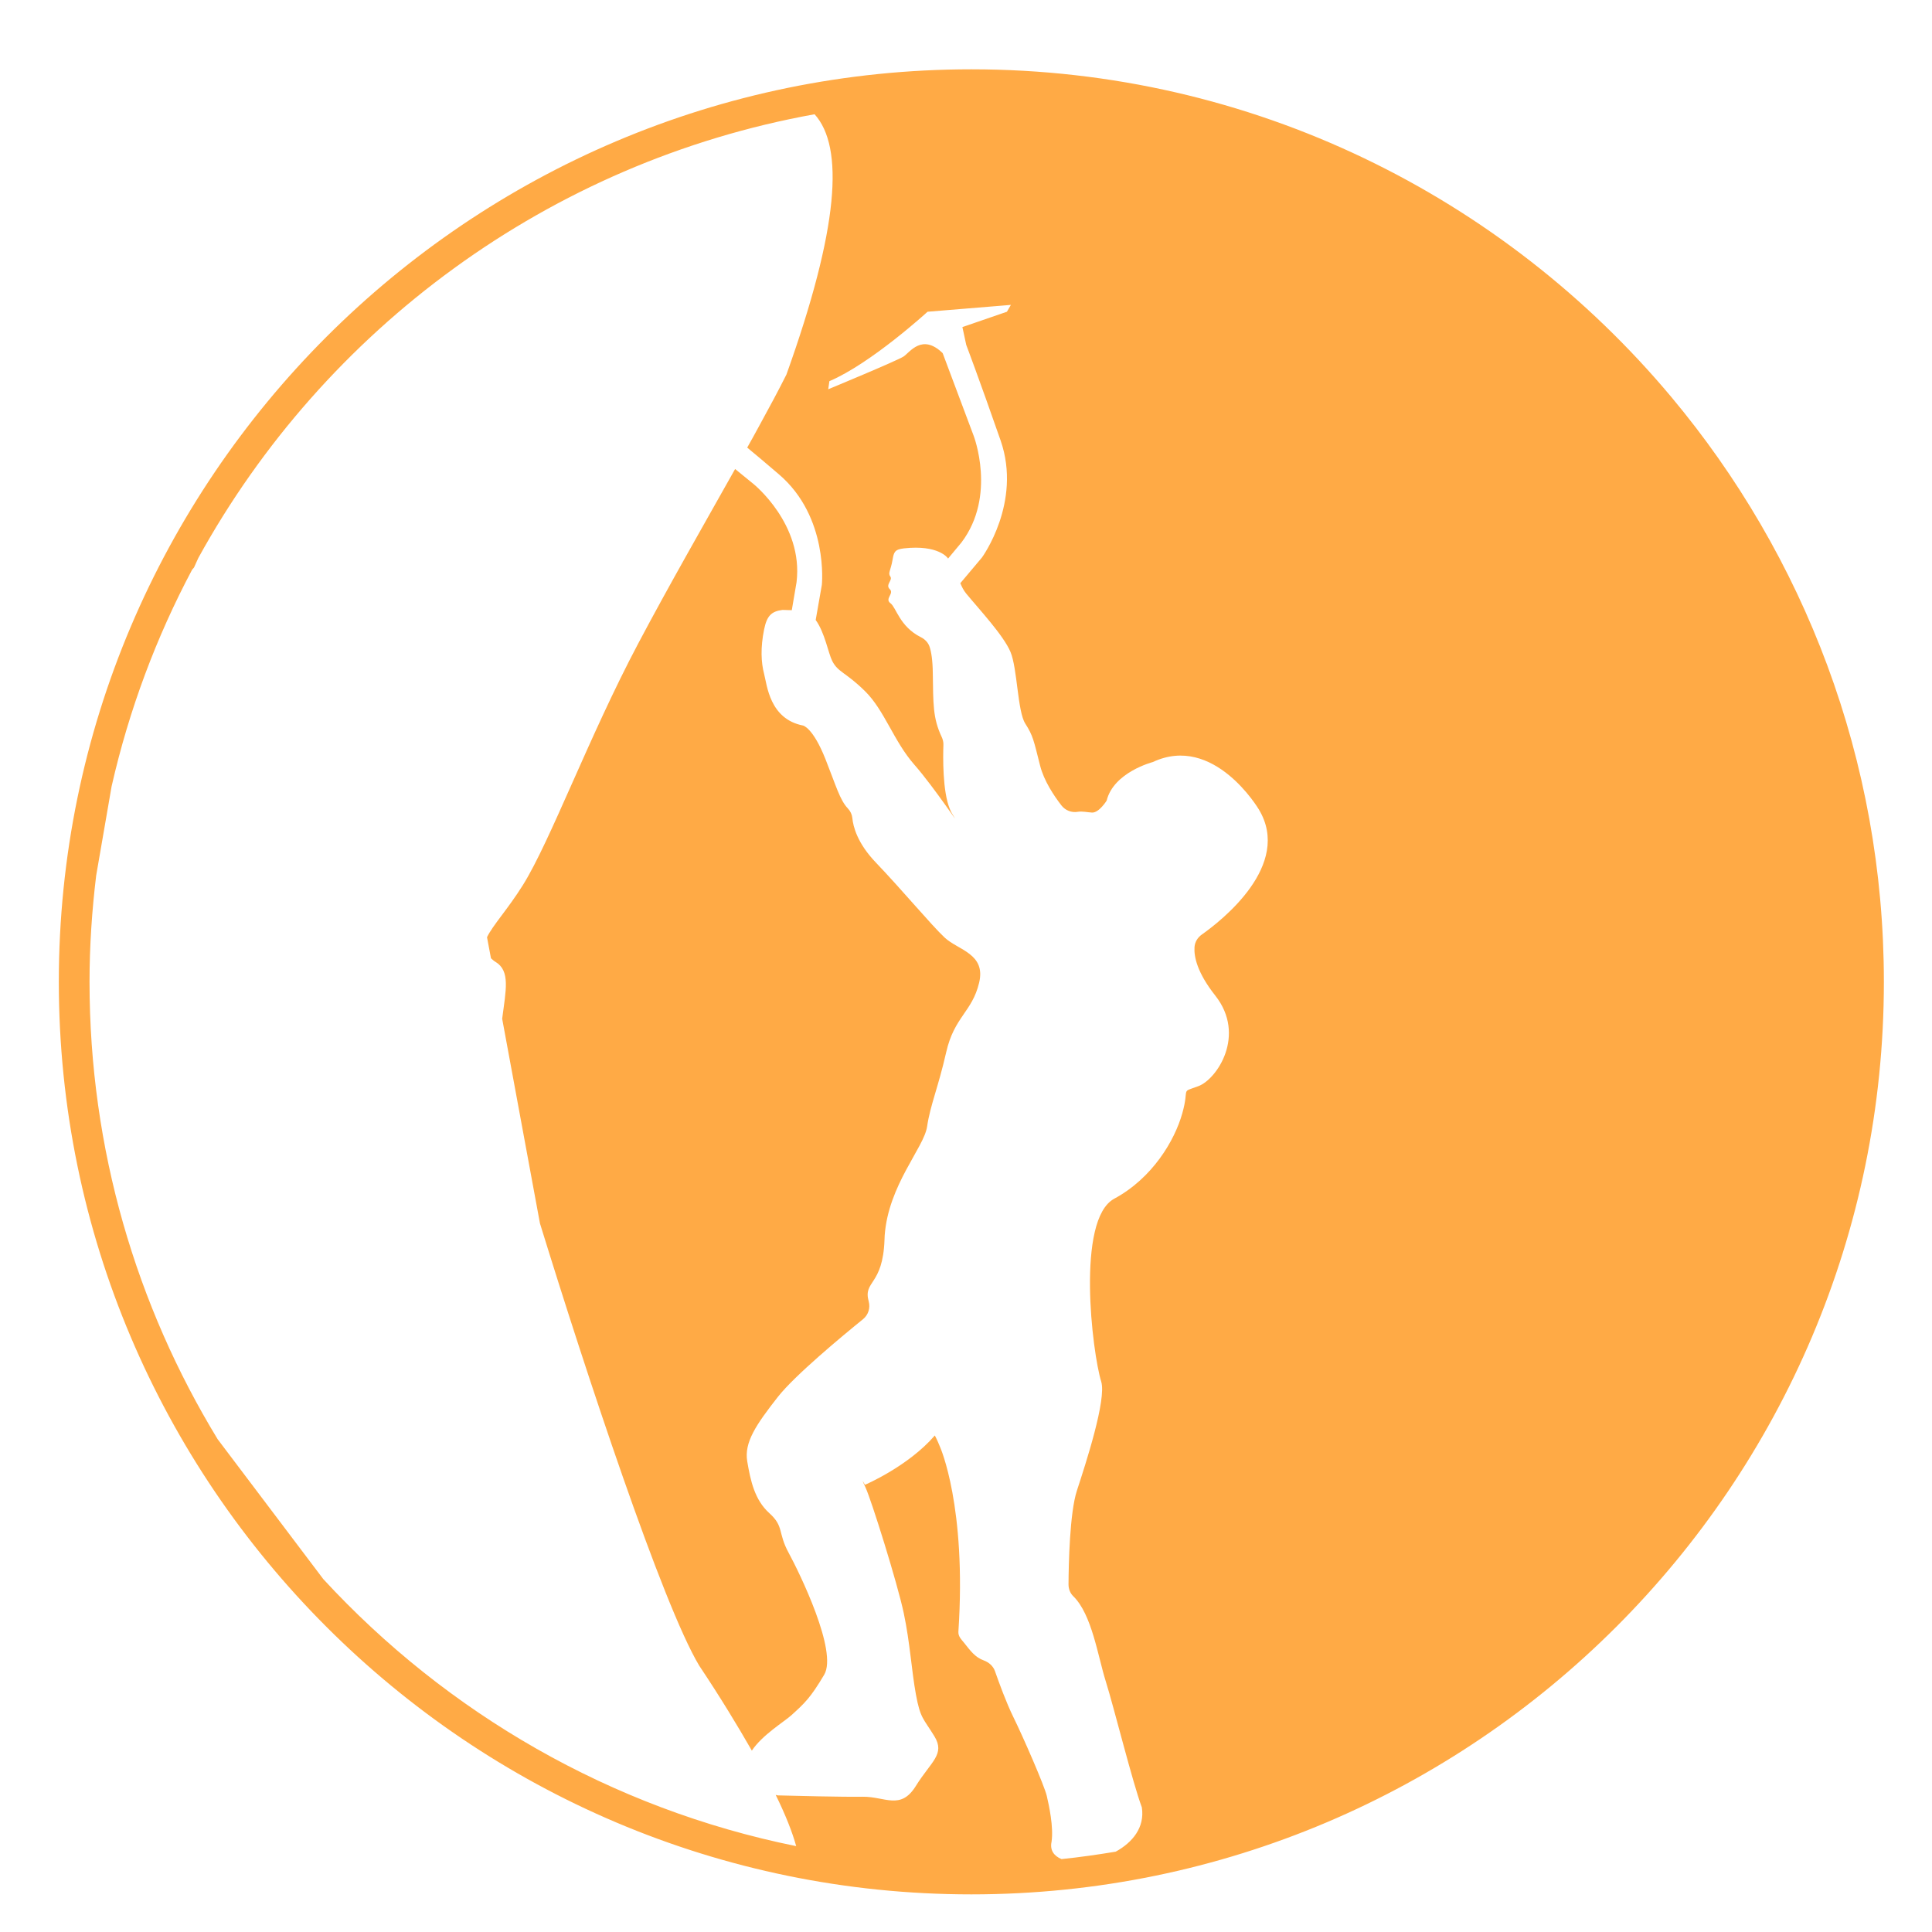
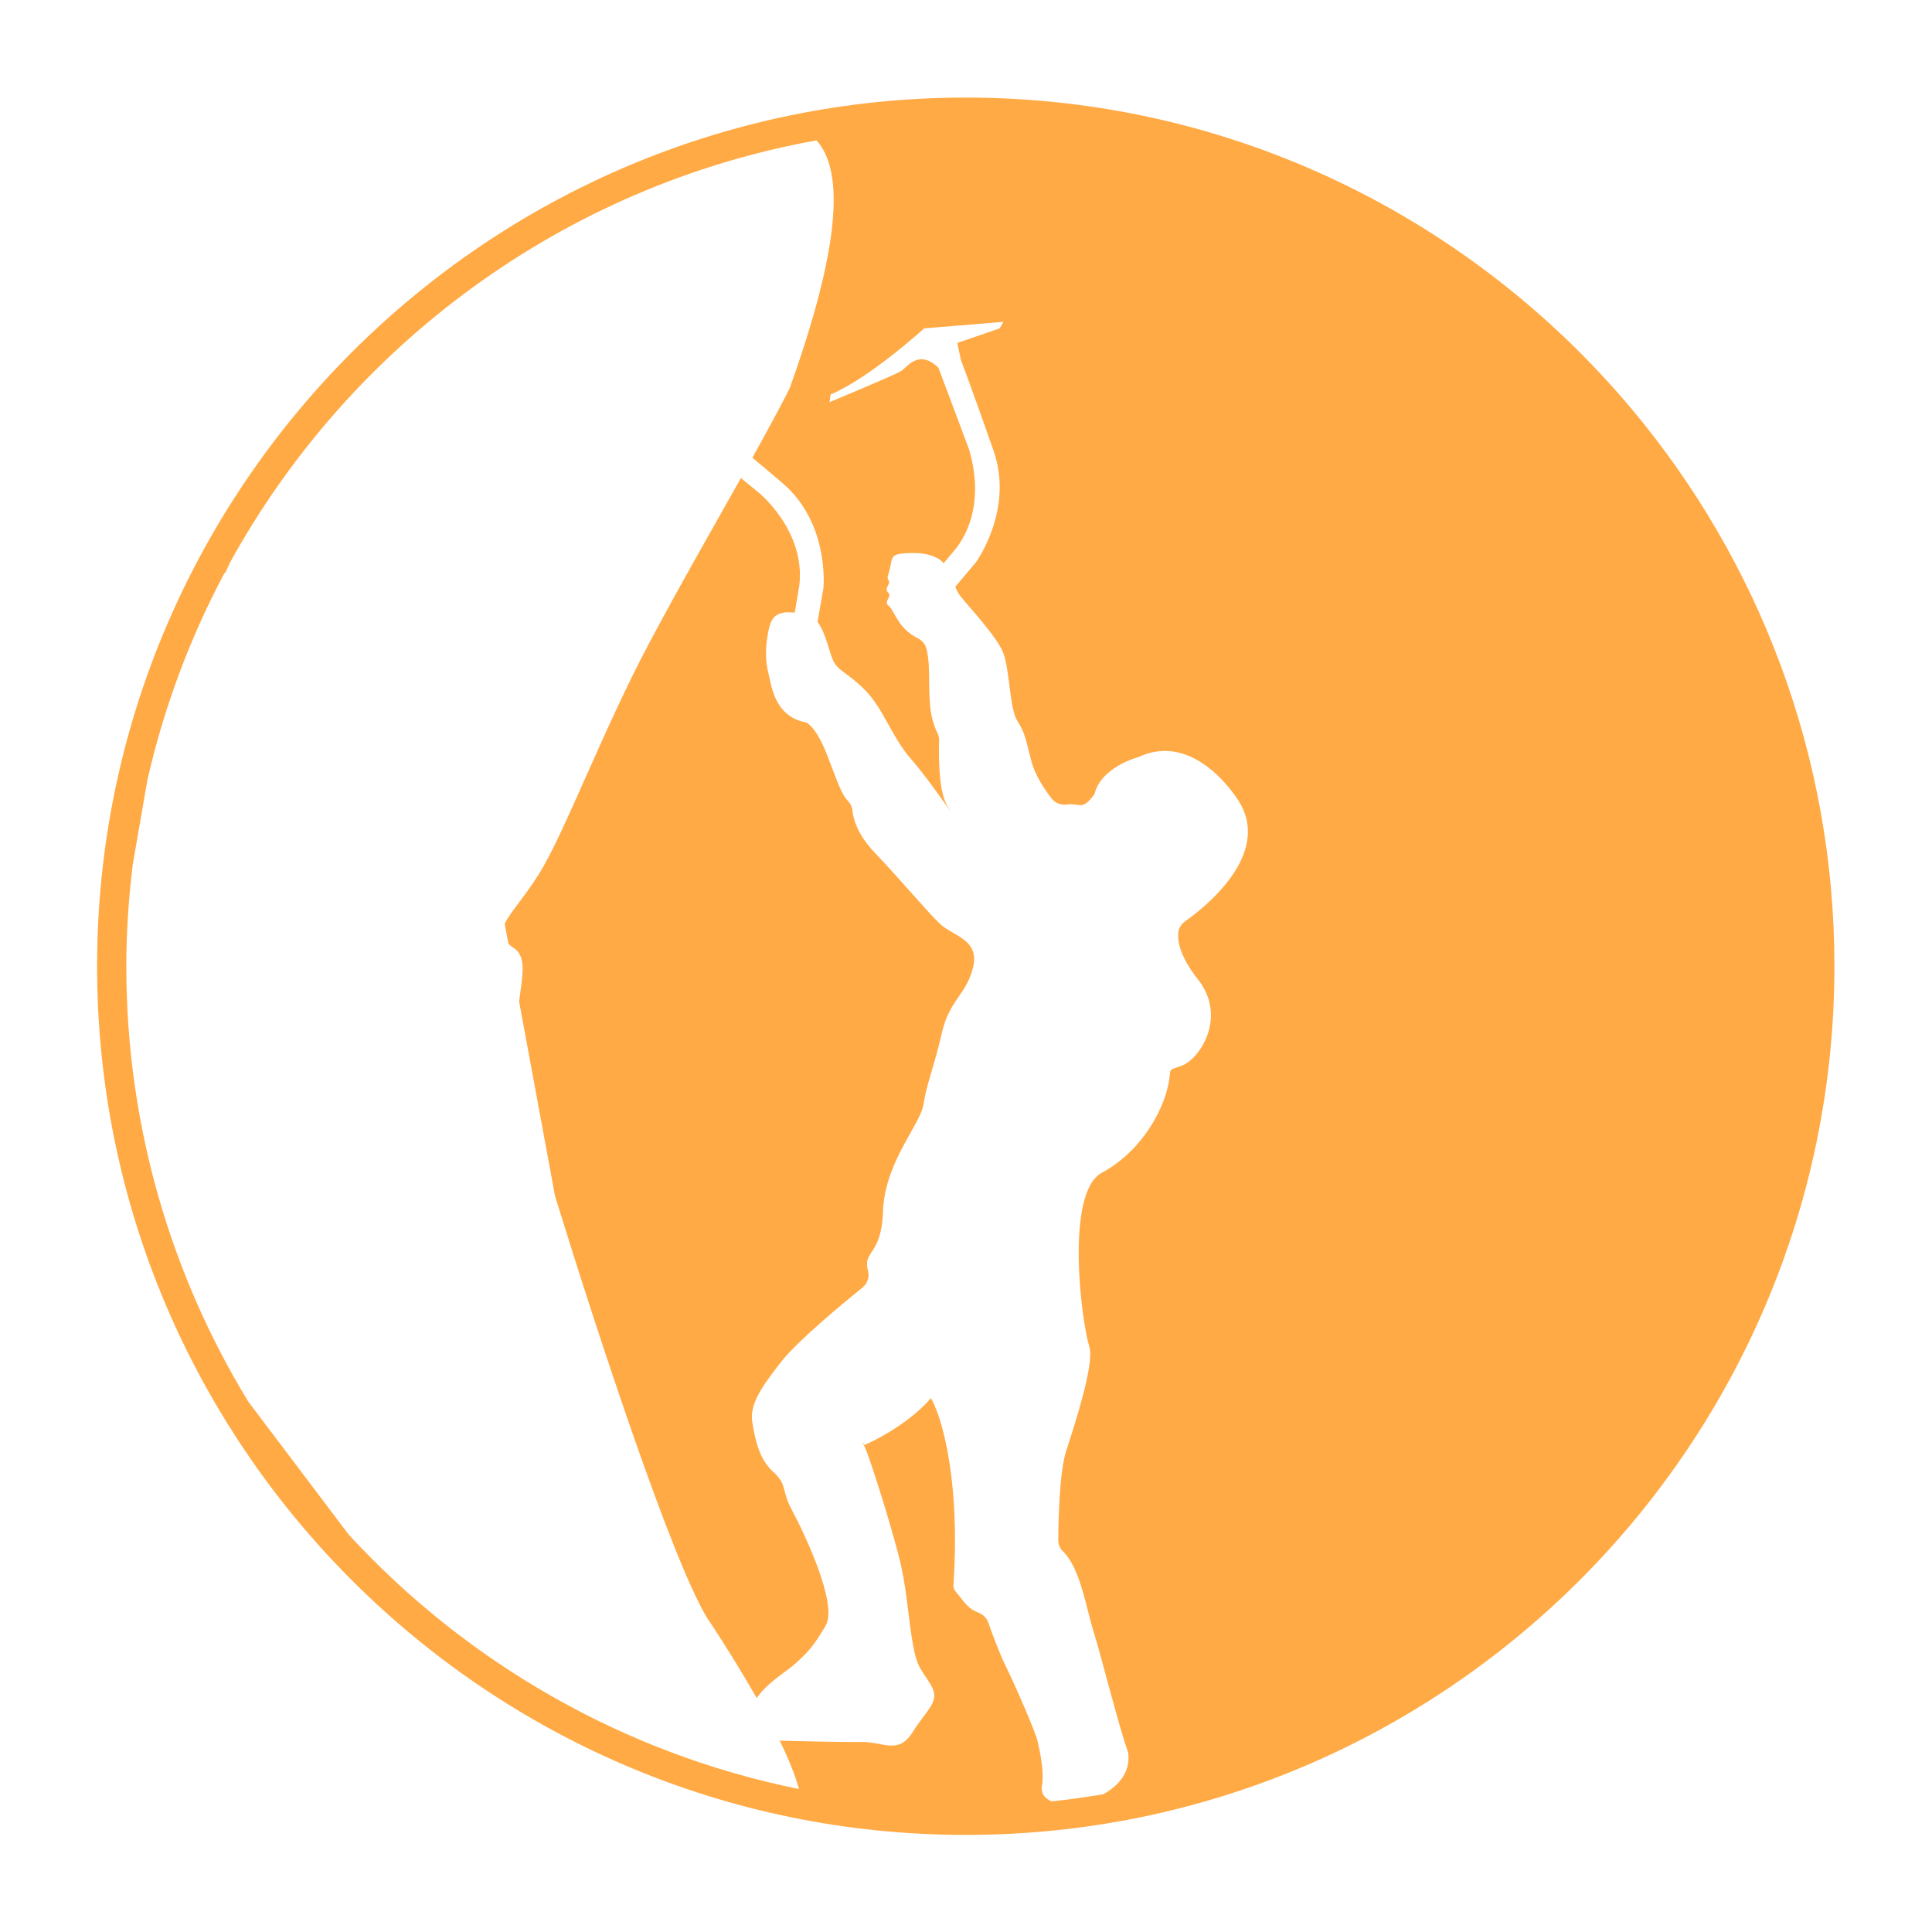
<svg xmlns="http://www.w3.org/2000/svg" height="65" width="65" id="svg4713" version="1.1">
  <defs id="defs4739" />
-   <g id="ice_climbing" ng-click="editCtrl.pushToArray(route, 'activities', 'ice_climbing', $event)" class="activity-icon" transform="matrix(1.032811,0,0,-1.032811,-101.1191,172.186)">
+   <g id="ice_climbing" ng-click="editCtrl.pushToArray(route, 'activities', 'ice_climbing', $event)" class="activity-icon" transform="matrix(0.9831682,0,0,-0.9831682,-94.87617,164.9728)">
    <g id="g5202" transform="translate(-6.4,30.4)">
      <g transform="translate(-54.57627,-166.0068)" id="g5173">
        <g id="g150" transform="translate(219.7496,270.3391)">
-           <path style="fill:#ffaa45;fill-opacity:1;fill-rule:nonzero;stroke:none" d="M 32.68 2.332 C 15.751 2.332 1.979 16.104 1.979 33.033 C 1.979 49.962 15.751 63.734 32.68 63.734 C 49.608 63.734 63.381 49.962 63.381 33.033 C 63.381 25.553 60.692 18.689 56.23 13.357 C 50.594 6.623 42.129 2.332 32.68 2.332 z M 27.406 3.844 C 28.403 4.95 28.228 7.663 26.459 12.6 C 26.202 13.114 25.883 13.709 25.527 14.357 L 25.34 14.699 C 25.279 14.809 25.201 14.946 25.139 15.059 C 25.564 15.414 25.521 15.372 26.209 15.961 C 27.887 17.399 27.65 19.678 27.65 19.678 L 27.443 20.859 C 27.751 21.285 27.866 21.973 27.998 22.234 C 28.193 22.623 28.453 22.611 29.107 23.258 C 29.761 23.904 30.067 24.936 30.762 25.727 C 31.456 26.517 32.427 28.006 32.031 27.373 C 32.003 27.329 31.98 27.275 31.957 27.221 C 31.708 26.623 31.726 25.46 31.74 25.061 C 31.744 24.966 31.72 24.874 31.68 24.789 C 31.381 24.155 31.399 23.677 31.383 22.637 C 31.377 22.205 31.332 21.934 31.277 21.766 C 31.23 21.62 31.119 21.506 30.982 21.438 C 30.265 21.079 30.155 20.44 29.959 20.295 C 29.752 20.143 30.094 19.972 29.936 19.822 C 29.776 19.673 30.043 19.52 29.955 19.398 C 29.866 19.276 29.964 19.209 30.029 18.834 C 30.072 18.585 30.094 18.484 30.414 18.449 C 31.574 18.32 31.885 18.775 31.885 18.775 C 31.89 18.781 31.891 18.788 31.896 18.793 L 32.348 18.25 C 33.535 16.68 32.758 14.662 32.758 14.662 L 31.715 11.881 C 31.021 11.206 30.607 11.858 30.4 11.994 C 30.193 12.132 27.865 13.096 27.865 13.096 L 27.904 12.824 C 29.307 12.228 31.207 10.488 31.207 10.488 L 34.01 10.258 L 33.877 10.488 L 32.379 11.004 L 32.508 11.604 C 32.508 11.604 32.937 12.732 33.664 14.818 C 34.391 16.905 33.037 18.756 33.037 18.756 L 32.309 19.621 C 32.36 19.745 32.42 19.864 32.506 19.969 C 32.93 20.485 33.763 21.376 33.996 21.932 C 34.23 22.486 34.231 23.93 34.494 24.344 C 34.759 24.759 34.775 24.9 34.994 25.762 C 35.123 26.27 35.458 26.771 35.711 27.098 C 35.842 27.266 36.052 27.349 36.262 27.312 C 36.415 27.287 36.595 27.331 36.74 27.338 C 36.976 27.349 37.232 26.936 37.232 26.936 C 37.468 25.977 38.783 25.639 38.783 25.639 C 40.84 24.674 42.35 27.229 42.35 27.229 C 43.49 29.11 41.085 30.983 40.432 31.443 C 40.292 31.543 40.199 31.694 40.188 31.865 C 40.167 32.173 40.266 32.71 40.887 33.496 C 41.935 34.824 40.943 36.313 40.316 36.543 C 39.692 36.773 40.032 36.554 39.775 37.463 C 39.518 38.374 38.773 39.636 37.486 40.33 C 36.199 41.026 36.747 45.506 37.049 46.482 C 37.232 47.081 36.535 49.223 36.23 50.154 C 35.988 50.899 35.953 52.634 35.949 53.301 C 35.948 53.452 36.001 53.599 36.109 53.703 C 36.735 54.312 36.936 55.719 37.201 56.562 C 37.487 57.476 38.102 59.964 38.416 60.807 C 38.521 61.486 38.097 61.99 37.537 62.297 C 36.934 62.397 36.328 62.484 35.713 62.547 C 35.462 62.443 35.316 62.252 35.379 61.961 C 35.45 61.468 35.295 60.753 35.217 60.418 C 35.139 60.083 34.435 58.465 34.09 57.762 C 33.855 57.285 33.609 56.608 33.475 56.225 C 33.414 56.051 33.27 55.927 33.098 55.863 C 32.807 55.757 32.661 55.555 32.416 55.246 C 32.354 55.169 32.234 55.058 32.244 54.896 C 32.524 50.678 31.627 48.682 31.627 48.682 C 31.528 48.432 31.451 48.295 31.451 48.295 C 30.55 49.339 29.1 49.955 29.1 49.955 C 29.1 49.955 28.928 49.637 29.121 50.049 C 29.314 50.46 30.195 53.271 30.406 54.273 C 30.618 55.276 30.667 56.202 30.816 57.014 C 30.966 57.824 31.063 57.805 31.436 58.414 C 31.808 59.022 31.324 59.262 30.812 60.088 C 30.298 60.915 29.777 60.439 29.02 60.449 C 28.371 60.46 26.651 60.417 26.17 60.404 C 26.145 60.403 26.122 60.39 26.098 60.387 C 26.439 61.084 26.659 61.649 26.787 62.111 C 20.557 60.851 15.031 57.632 10.877 53.127 L 7.322 48.42 C 4.588 43.931 3.012 38.663 3.012 33.033 C 3.012 31.821 3.094 30.629 3.236 29.455 L 3.754 26.459 C 4.339 23.885 5.257 21.437 6.465 19.164 L 6.527 19.094 C 6.572 18.986 6.626 18.881 6.672 18.773 C 10.91 11.073 18.47 5.454 27.406 3.844 z M 24.732 15.779 C 23.681 17.65 22.49 19.726 21.473 21.648 C 19.81 24.788 18.517 28.297 17.594 29.775 C 17.082 30.593 16.583 31.123 16.385 31.531 L 16.518 32.24 C 16.566 32.281 16.603 32.321 16.67 32.361 C 17.175 32.664 17.02 33.31 16.895 34.275 L 18.166 41.158 C 19.708 46.16 22.285 53.973 23.523 56.037 C 24.254 57.133 24.811 58.054 25.295 58.898 C 25.643 58.372 26.389 57.921 26.623 57.709 C 27.068 57.305 27.266 57.126 27.729 56.344 C 28.192 55.563 26.902 52.923 26.533 52.242 C 26.163 51.563 26.384 51.36 25.885 50.91 C 25.387 50.461 25.251 49.815 25.141 49.172 C 25.03 48.528 25.437 47.935 26.168 47 C 26.736 46.275 28.345 44.942 29.035 44.383 C 29.213 44.239 29.286 44.007 29.227 43.787 C 29.032 43.076 29.703 43.273 29.758 41.711 C 29.759 41.664 29.761 41.616 29.764 41.568 C 29.886 39.869 31.089 38.611 31.191 37.902 C 31.299 37.174 31.563 36.594 31.834 35.4 C 32.105 34.207 32.705 34.048 32.941 33.066 C 33.178 32.085 32.236 31.968 31.783 31.545 C 31.331 31.121 30.369 29.963 29.469 29.021 C 28.844 28.37 28.703 27.807 28.676 27.523 C 28.664 27.401 28.611 27.289 28.525 27.199 C 28.253 26.909 28.131 26.446 27.77 25.535 C 27.348 24.474 27.018 24.41 27.018 24.41 C 25.893 24.191 25.807 23.053 25.707 22.67 C 25.606 22.287 25.583 21.789 25.707 21.18 C 25.798 20.732 25.941 20.569 26.326 20.52 L 26.639 20.529 L 26.799 19.588 C 27.036 17.634 25.348 16.281 25.348 16.281 L 24.732 15.779 z " transform="matrix(0.9682314,0,0,-0.9682314,-60.86663,31.98354)" id="path152" />
+           <path style="fill:#ffaa45;fill-opacity:1;fill-rule:nonzero;stroke:none" d="m 32.68,2.332 c -16.929,0 -30.701,13.772 -30.701,30.701 0,16.929 13.772,30.701 30.701,30.701 16.929,0 30.701,-13.772 30.701,-30.701 0,-7.48 -2.689,-14.344 -7.15,-19.676 C 50.594,6.623 42.129,2.332 32.68,2.332 Z M 27.406,3.844 c 0.996,1.106 0.821,3.819 -0.947,8.756 -0.257,0.514 -0.576,1.109 -0.932,1.758 l -0.188,0.342 c -0.061,0.11 -0.138,0.247 -0.201,0.359 0.425,0.356 0.382,0.313 1.07,0.902 1.678,1.438 1.441,3.717 1.441,3.717 l -0.207,1.182 c 0.307,0.426 0.423,1.113 0.555,1.375 0.195,0.388 0.455,0.377 1.109,1.023 0.654,0.647 0.959,1.679 1.654,2.469 0.694,0.79 1.665,2.28 1.27,1.646 -0.028,-0.044 -0.051,-0.098 -0.074,-0.152 -0.249,-0.598 -0.231,-1.76 -0.217,-2.16 0.004,-0.095 -0.02,-0.187 -0.061,-0.271 -0.298,-0.634 -0.28,-1.112 -0.297,-2.152 -0.006,-0.432 -0.051,-0.703 -0.105,-0.871 -0.048,-0.146 -0.159,-0.26 -0.295,-0.328 -0.718,-0.358 -0.827,-0.998 -1.023,-1.143 -0.207,-0.152 0.135,-0.323 -0.023,-0.473 -0.159,-0.15 0.107,-0.302 0.02,-0.424 -0.089,-0.123 0.009,-0.19 0.074,-0.564 0.042,-0.249 0.065,-0.35 0.385,-0.385 1.16,-0.129 1.471,0.326 1.471,0.326 0.005,0.005 0.007,0.012 0.012,0.018 L 32.348,18.25 c 1.188,-1.57 0.41,-3.588 0.41,-3.588 l -1.043,-2.781 c -0.694,-0.674 -1.108,-0.023 -1.314,0.113 -0.208,0.137 -2.535,1.102 -2.535,1.102 l 0.039,-0.271 c 1.403,-0.596 3.303,-2.336 3.303,-2.336 l 2.803,-0.23 -0.133,0.23 -1.498,0.516 0.129,0.6 c 0,0 0.429,1.129 1.156,3.215 0.727,2.086 -0.627,3.938 -0.627,3.938 l -0.729,0.865 c 0.052,0.124 0.112,0.243 0.197,0.348 0.424,0.516 1.257,1.407 1.49,1.963 0.233,0.555 0.235,1.998 0.498,2.412 0.264,0.415 0.281,0.557 0.5,1.418 0.129,0.508 0.464,1.01 0.717,1.336 0.131,0.168 0.341,0.251 0.551,0.215 0.153,-0.026 0.333,0.018 0.479,0.025 0.235,0.011 0.492,-0.402 0.492,-0.402 0.235,-0.958 1.551,-1.297 1.551,-1.297 2.056,-0.965 3.566,1.59 3.566,1.59 1.14,1.882 -1.264,3.754 -1.918,4.215 -0.139,0.099 -0.233,0.25 -0.244,0.422 -0.021,0.308 0.079,0.845 0.699,1.631 1.048,1.328 0.057,2.817 -0.57,3.047 -0.625,0.23 -0.285,0.011 -0.541,0.92 -0.257,0.911 -1.002,2.173 -2.289,2.867 -1.287,0.696 -0.739,5.176 -0.438,6.152 0.183,0.599 -0.514,2.74 -0.818,3.672 -0.243,0.745 -0.277,2.479 -0.281,3.146 -10e-4,0.151 0.052,0.298 0.16,0.402 0.626,0.609 0.826,2.016 1.092,2.859 0.286,0.913 0.901,3.401 1.215,4.244 0.105,0.679 -0.319,1.183 -0.879,1.49 -0.603,0.1 -1.209,0.187 -1.824,0.25 -0.251,-0.104 -0.397,-0.295 -0.334,-0.586 0.071,-0.493 -0.084,-1.208 -0.162,-1.543 -0.077,-0.335 -0.782,-1.953 -1.127,-2.656 -0.234,-0.477 -0.481,-1.154 -0.615,-1.537 -0.061,-0.174 -0.204,-0.297 -0.377,-0.361 -0.29,-0.106 -0.437,-0.308 -0.682,-0.617 -0.062,-0.077 -0.182,-0.188 -0.172,-0.35 0.28,-4.218 -0.617,-6.215 -0.617,-6.215 -0.099,-0.25 -0.176,-0.387 -0.176,-0.387 -0.902,1.044 -2.352,1.66 -2.352,1.66 0,0 -0.172,-0.318 0.021,0.094 0.193,0.411 1.073,3.222 1.285,4.225 0.212,1.003 0.26,1.928 0.41,2.74 0.15,0.811 0.246,0.791 0.619,1.4 0.373,0.608 -0.112,0.848 -0.623,1.674 -0.514,0.827 -1.036,0.351 -1.793,0.361 -0.649,0.01 -2.368,-0.033 -2.85,-0.045 -0.025,-8.99e-4 -0.048,-0.014 -0.072,-0.018 0.342,0.698 0.561,1.262 0.689,1.725 C 20.557,60.851 15.031,57.632 10.877,53.127 L 7.322,48.42 C 4.588,43.931 3.012,38.663 3.012,33.033 c 0,-1.212 0.083,-2.404 0.225,-3.578 l 0.518,-2.996 c 0.585,-2.574 1.503,-5.022 2.711,-7.295 l 0.062,-0.07 C 6.572,18.986 6.626,18.881 6.672,18.773 10.91,11.073 18.47,5.454 27.406,3.844 Z m -2.674,11.936 c -1.051,1.871 -2.242,3.947 -3.26,5.869 -1.663,3.14 -2.956,6.649 -3.879,8.127 -0.512,0.817 -1.011,1.347 -1.209,1.756 l 0.133,0.709 c 0.048,0.04 0.086,0.081 0.152,0.121 0.505,0.303 0.35,0.949 0.225,1.914 l 1.271,6.883 c 1.542,5.002 4.119,12.815 5.357,14.879 0.73,1.096 1.287,2.016 1.771,2.861 0.348,-0.527 1.094,-0.977 1.328,-1.189 0.445,-0.404 0.643,-0.583 1.105,-1.365 0.464,-0.781 -0.827,-3.421 -1.195,-4.102 -0.37,-0.68 -0.15,-0.882 -0.648,-1.332 -0.498,-0.449 -0.634,-1.095 -0.744,-1.738 -0.111,-0.643 0.296,-1.237 1.027,-2.172 0.568,-0.725 2.177,-2.058 2.867,-2.617 0.178,-0.144 0.251,-0.376 0.191,-0.596 -0.194,-0.712 0.477,-0.515 0.531,-2.076 10e-4,-0.046 0.003,-0.095 0.006,-0.143 0.122,-1.699 1.325,-2.958 1.428,-3.666 0.107,-0.728 0.372,-1.308 0.643,-2.502 0.271,-1.193 0.871,-1.353 1.107,-2.334 0.237,-0.981 -0.706,-1.098 -1.158,-1.521 -0.452,-0.423 -1.414,-1.582 -2.314,-2.523 -0.625,-0.652 -0.766,-1.214 -0.793,-1.498 -0.011,-0.123 -0.065,-0.234 -0.15,-0.324 -0.273,-0.29 -0.394,-0.753 -0.756,-1.664 -0.421,-1.061 -0.752,-1.125 -0.752,-1.125 -1.125,-0.219 -1.21,-1.357 -1.311,-1.74 -0.101,-0.383 -0.124,-0.881 0,-1.49 0.091,-0.447 0.234,-0.611 0.619,-0.66 l 0.312,0.01 0.16,-0.941 C 27.036,17.634 25.348,16.281 25.348,16.281 l -0.615,-0.502 z" transform="matrix(0.9682314,0,0,-0.9682314,-60.86663,31.98354)" id="path152" />
        </g>
        <g id="g154" transform="translate(194.7535,257.3167)" />
      </g>
      <g id="g5159">
        <g id="g158" transform="translate(-54.57627,-166.0068)">
          <g id="g160" clip-path="url(#clipPath162)">
            <g id="g166" transform="translate(183.6001,288.4223)" />
            <g id="g170" transform="translate(174.3465,296.625)">
              <g id="g6639" />
            </g>
          </g>
        </g>
        <g id="g182" transform="translate(135.9479,133.0577)" />
        <g id="g186" transform="translate(131.3251,123.8991)" />
        <g id="g190" transform="translate(123.8937,119.7257)" />
      </g>
    </g>
  </g>
</svg>
